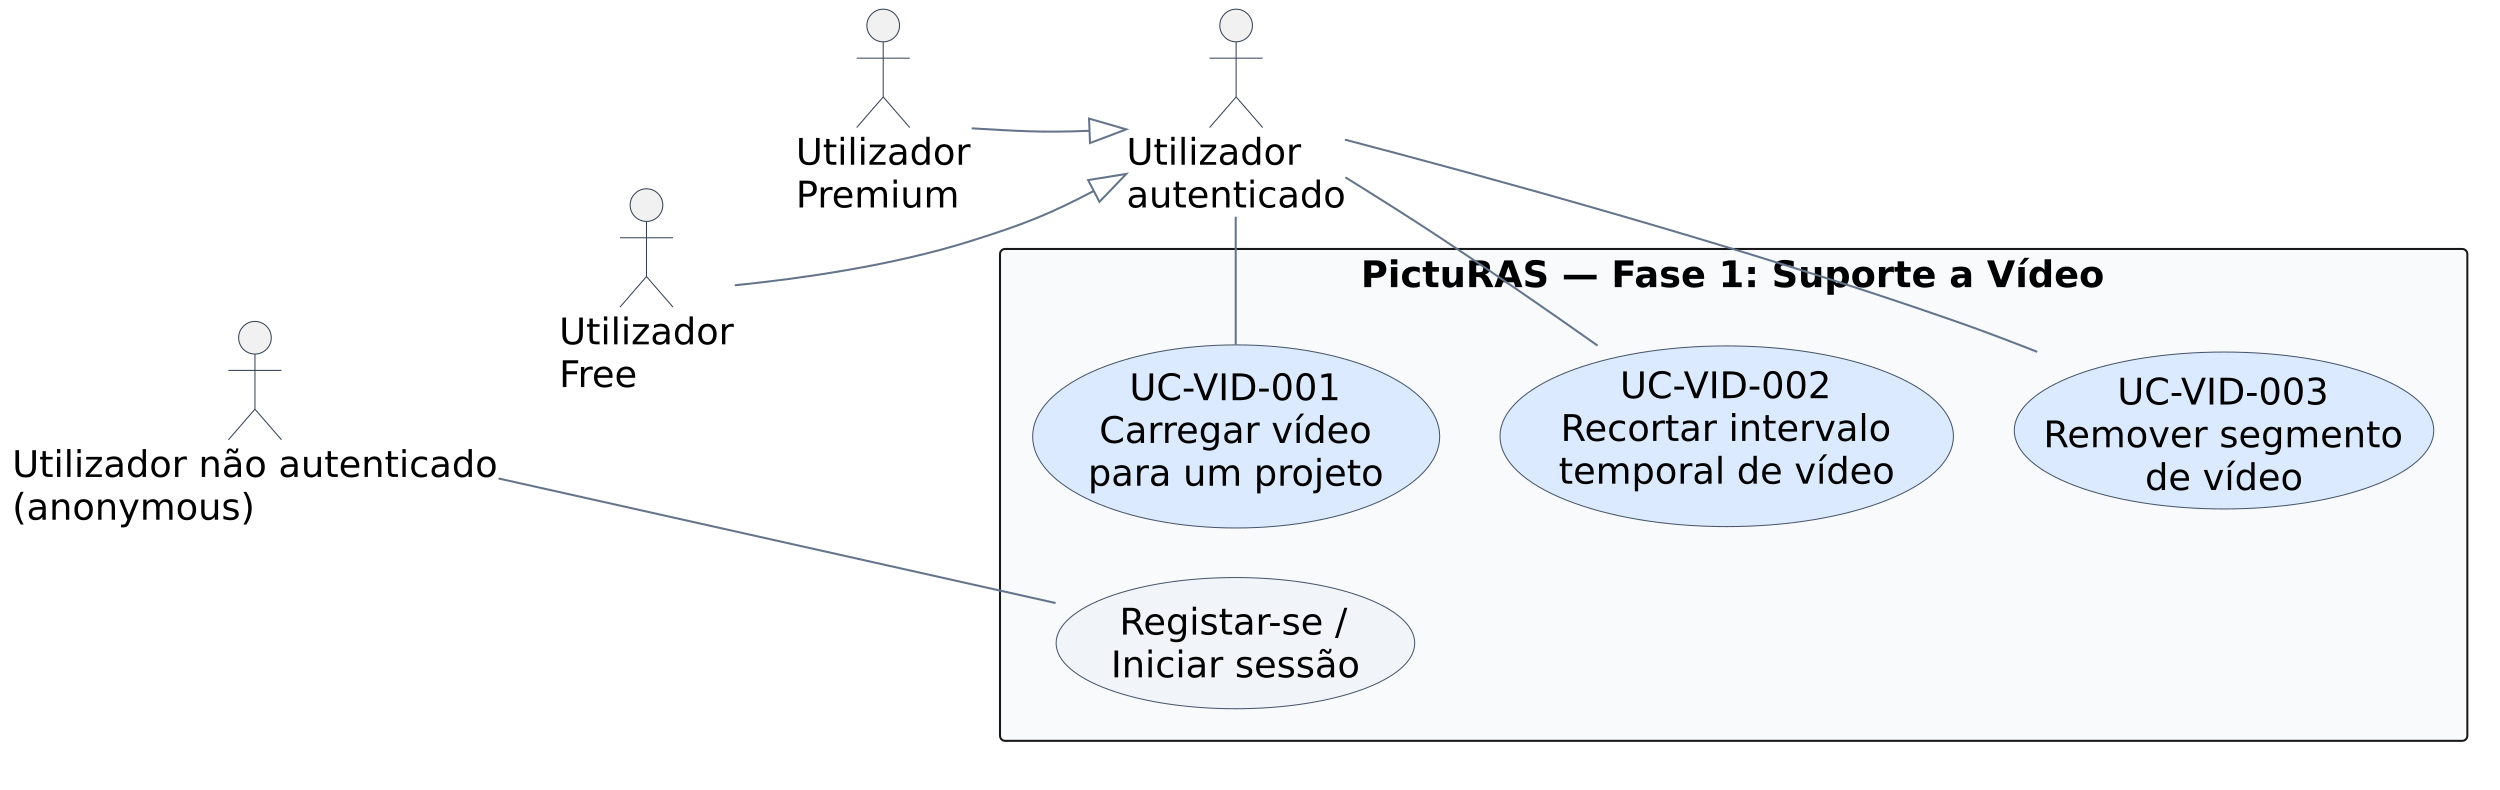
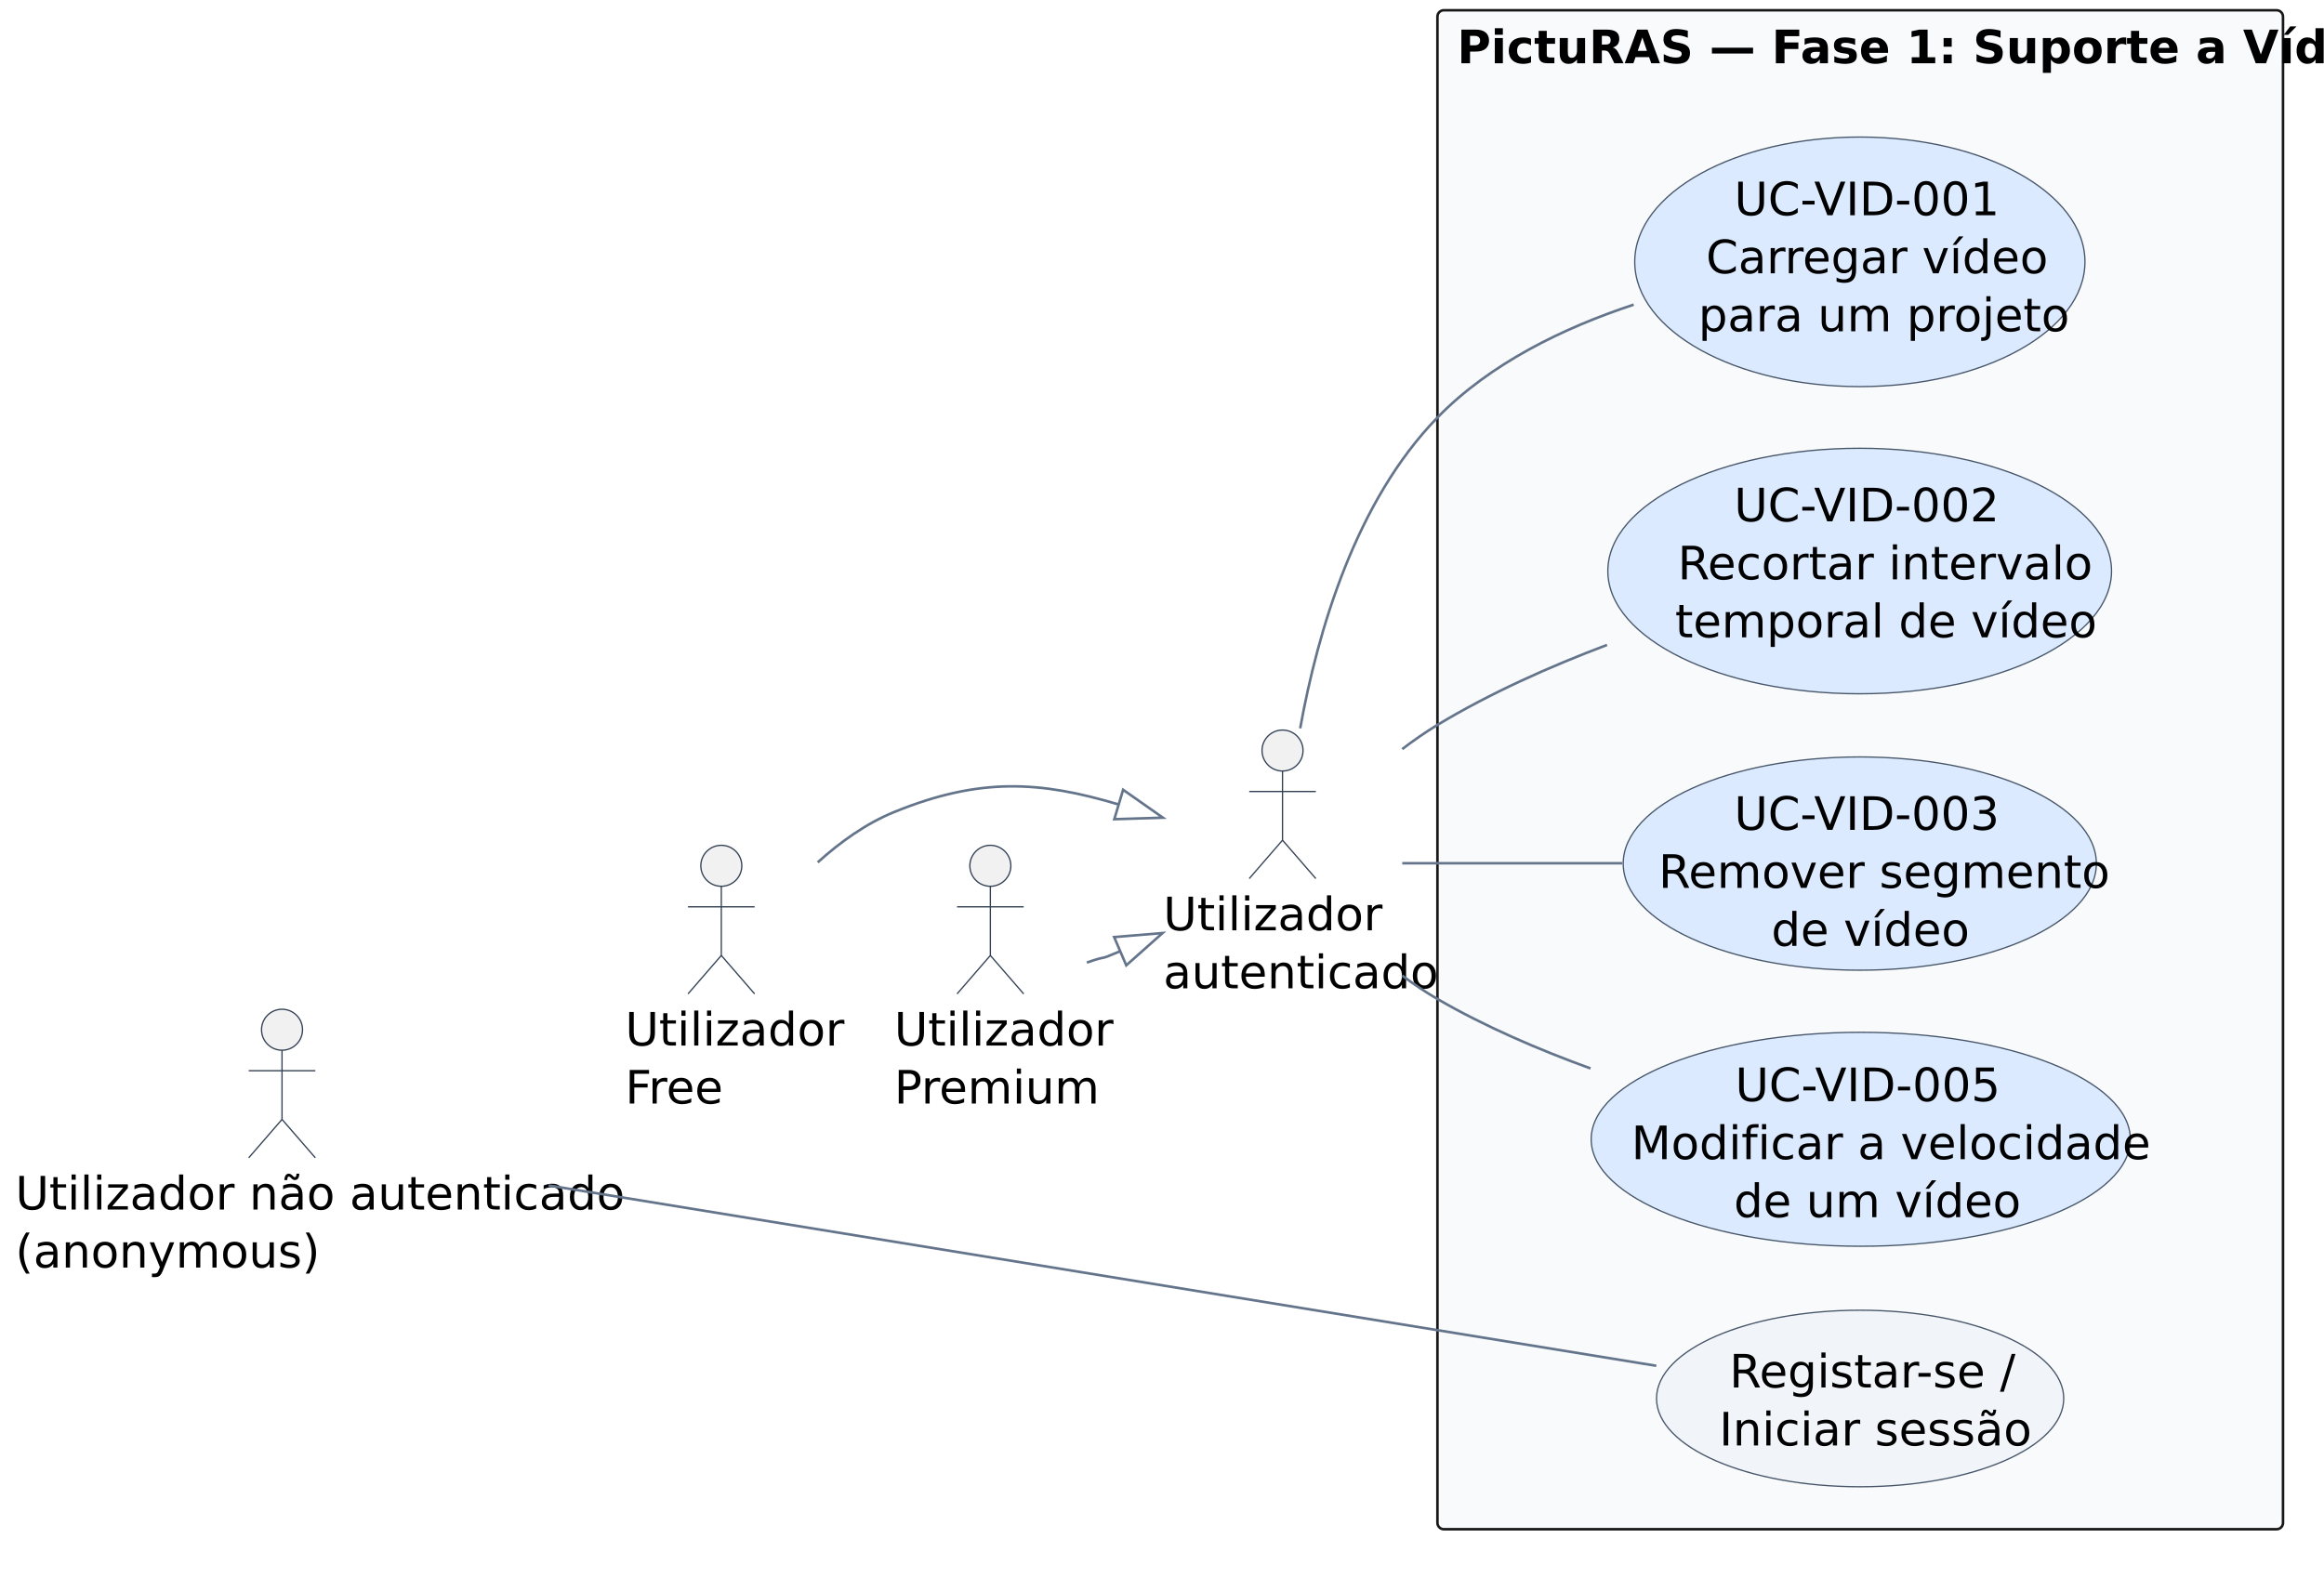
- <svg xmlns="http://www.w3.org/2000/svg" version="1.1" data-diagram-type="DESCRIPTION" style="width:1225px;height:387px;background:#FFFFFF;" width="1225px" height="387px" viewBox="0 0 1225 387" zoomAndPan="magnify" preserveAspectRatio="none" contentStyleType="text/css">
+ <svg xmlns="http://www.w3.org/2000/svg" version="1.1" data-diagram-type="DESCRIPTION" style="width:907px;height:621px;background:#FFFFFF;" width="907px" height="621px" viewBox="0 0 907 621" zoomAndPan="magnify" preserveAspectRatio="none" contentStyleType="text/css">
  <defs />
  <g font-family="sans-serif" lengthAdjust="spacing">
    <g class="cluster" data-qualified-name="PictuRAS . Fase 1. Suporte a V.deo" id="ent0010" data-source-line="26">
-       <rect x="490" y="122" width="719" height="241" fill="#F8FAFC" style="stroke:#181818;stroke-width:1;" rx="2.5" ry="2.5" />
-       <text x="666.841" y="140.708" fill="#000" font-size="18" textLength="365.317" font-weight="700" font-family="DejaVu Sans">PictuRAS — Fase 1: Suporte a Vídeo</text>
+       <rect x="561" y="4" width="330" height="593" fill="#F8FAFC" style="stroke:#181818;stroke-width:1;" rx="2.5" ry="2.5" />
+       <text x="568.685" y="24.686" fill="#000" font-size="18" textLength="314.631" font-weight="700" font-family="DejaVu Sans">PictuRAS — Fase 1: Suporte a Vídeo</text>
    </g>
    <g class="entity" data-qualified-name="Auth" id="ent0001" data-source-line="15">
-       <ellipse cx="605.701" cy="12.5" rx="8" ry="8" fill="#F1F1F1" style="stroke:#334155;stroke-width:0.5;" />
-       <path d="M605.701,20.5 L605.701,47.5 M592.701,28.5 L618.701,28.5 M605.701,47.5 L592.701,62.5 M605.701,47.5 L618.701,62.5" style="stroke:#334155;stroke-width:0.5;" fill="none" />
-       <text x="552" y="80.708" fill="#000" font-size="18" textLength="85.553" font-family="DejaVu Sans">Utilizador</text>
-       <text x="552" y="101.661" fill="#000" font-size="18" textLength="107.402" font-family="DejaVu Sans">autenticado</text>
+       <ellipse cx="500.538" cy="293" rx="8" ry="8" fill="#F1F1F1" style="stroke:#334155;stroke-width:0.5;" />
+       <path d="M500.538,301 L500.538,328 M487.538,309 L513.538,309 M500.538,328 L487.538,343 M500.538,328 L513.538,343" style="stroke:#334155;stroke-width:0.5;" fill="none" />
+       <text x="454" y="363.186" fill="#000" font-size="18" textLength="75.023" font-family="DejaVu Sans">Utilizador</text>
+       <text x="454" y="385.826" fill="#000" font-size="18" textLength="93.076" font-family="DejaVu Sans">autenticado</text>
    </g>
    <g class="entity" data-qualified-name="Free" id="ent0002" data-source-line="16">
-       <ellipse cx="316.776" cy="100.5" rx="8" ry="8" fill="#F1F1F1" style="stroke:#334155;stroke-width:0.5;" />
-       <path d="M316.776,108.5 L316.776,135.5 M303.776,116.5 L329.776,116.5 M316.776,135.5 L303.776,150.5 M316.776,135.5 L329.776,150.5" style="stroke:#334155;stroke-width:0.5;" fill="none" />
-       <text x="274" y="168.708" fill="#000" font-size="18" textLength="85.553" font-family="DejaVu Sans">Utilizador</text>
-       <text x="274" y="189.661" fill="#000" font-size="18" textLength="39.902" font-family="DejaVu Sans">Free</text>
+       <ellipse cx="281.512" cy="338" rx="8" ry="8" fill="#F1F1F1" style="stroke:#334155;stroke-width:0.5;" />
+       <path d="M281.512,346 L281.512,373 M268.512,354 L294.512,354 M281.512,373 L268.512,388 M281.512,373 L294.512,388" style="stroke:#334155;stroke-width:0.5;" fill="none" />
+       <text x="244" y="408.186" fill="#000" font-size="18" textLength="75.023" font-family="DejaVu Sans">Utilizador</text>
+       <text x="244" y="430.826" fill="#000" font-size="18" textLength="37.011" font-family="DejaVu Sans">Free</text>
    </g>
    <g class="entity" data-qualified-name="Premium" id="ent0003" data-source-line="17">
-       <ellipse cx="432.776" cy="12.5" rx="8" ry="8" fill="#F1F1F1" style="stroke:#334155;stroke-width:0.5;" />
-       <path d="M432.776,20.5 L432.776,47.5 M419.776,28.5 L445.776,28.5 M432.776,47.5 L419.776,62.5 M432.776,47.5 L445.776,62.5" style="stroke:#334155;stroke-width:0.5;" fill="none" />
-       <text x="390" y="80.708" fill="#000" font-size="18" textLength="85.553" font-family="DejaVu Sans">Utilizador</text>
-       <text x="390" y="101.661" fill="#000" font-size="18" textLength="80.807" font-family="DejaVu Sans">Premium</text>
+       <ellipse cx="386.512" cy="338" rx="8" ry="8" fill="#F1F1F1" style="stroke:#334155;stroke-width:0.5;" />
+       <path d="M386.512,346 L386.512,373 M373.512,354 L399.512,354 M386.512,373 L373.512,388 M386.512,373 L399.512,388" style="stroke:#334155;stroke-width:0.5;" fill="none" />
+       <text x="349" y="408.186" fill="#000" font-size="18" textLength="75.023" font-family="DejaVu Sans">Utilizador</text>
+       <text x="349" y="430.826" fill="#000" font-size="18" textLength="72.009" font-family="DejaVu Sans">Premium</text>
    </g>
    <g class="entity" data-qualified-name="Anonymous" id="ent0004" data-source-line="18">
-       <ellipse cx="124.925" cy="165.5" rx="8" ry="8" fill="#F1F1F1" style="stroke:#334155;stroke-width:0.5;" />
-       <path d="M124.925,173.5 L124.925,200.5 M111.925,181.5 L137.925,181.5 M124.925,200.5 L111.925,215.5 M124.925,200.5 L137.925,215.5" style="stroke:#334155;stroke-width:0.5;" fill="none" />
-       <text x="6" y="233.708" fill="#000" font-size="18" textLength="237.85" font-family="DejaVu Sans">Utilizador não autenticado</text>
-       <text x="6" y="254.661" fill="#000" font-size="18" textLength="118.89" font-family="DejaVu Sans">(anonymous)</text>
+       <ellipse cx="110.067" cy="402" rx="8" ry="8" fill="#F1F1F1" style="stroke:#334155;stroke-width:0.5;" />
+       <path d="M110.067,410 L110.067,437 M97.067,418 L123.067,418 M110.067,437 L97.067,452 M110.067,437 L123.067,452" style="stroke:#334155;stroke-width:0.5;" fill="none" />
+       <text x="6" y="472.186" fill="#000" font-size="18" textLength="208.134" font-family="DejaVu Sans">Utilizador não autenticado</text>
+       <text x="6" y="494.826" fill="#000" font-size="18" textLength="105.047" font-family="DejaVu Sans">(anonymous)</text>
    </g>
    <g class="entity" data-qualified-name="PictuRAS . Fase 1. Suporte a V.deo.Upload" id="ent0011" data-source-line="27">
-       <ellipse cx="605.725" cy="213.857" rx="99.725" ry="44.857" fill="#DBEAFE" style="stroke:#475569;stroke-width:0.5;" />
-       <text x="553.439" y="196.096" fill="#000" font-size="18" textLength="104.572" font-family="DejaVu Sans">UC-VID-001</text>
-       <text x="538.616" y="217.049" fill="#000" font-size="18" textLength="134.218" font-family="DejaVu Sans">Carregar vídeo</text>
-       <text x="533.097" y="238.002" fill="#000" font-size="18" textLength="145.257" font-family="DejaVu Sans">para um projeto</text>
+       <ellipse cx="725.853" cy="102.216" rx="87.853" ry="48.716" fill="#DBEAFE" style="stroke:#475569;stroke-width:0.5;" />
+       <text x="676.841" y="84.038" fill="#000" font-size="18" textLength="98.024" font-family="DejaVu Sans">UC-VID-001</text>
+       <text x="665.824" y="106.679" fill="#000" font-size="18" textLength="120.059" font-family="DejaVu Sans">Carregar vídeo</text>
+       <text x="662.818" y="129.319" fill="#000" font-size="18" textLength="126.07" font-family="DejaVu Sans">para um projeto</text>
    </g>
    <g class="entity" data-qualified-name="PictuRAS . Fase 1. Suporte a V.deo.Trim" id="ent0012" data-source-line="28">
-       <ellipse cx="846.089" cy="213.767" rx="111.089" ry="44.267" fill="#DBEAFE" style="stroke:#475569;stroke-width:0.5;" />
-       <text x="793.803" y="195.103" fill="#000" font-size="18" textLength="104.572" font-family="DejaVu Sans">UC-VID-002</text>
-       <text x="764.72" y="216.056" fill="#000" font-size="18" textLength="162.738" font-family="DejaVu Sans">Recortar intervalo</text>
-       <text x="763.766" y="237.009" fill="#000" font-size="18" textLength="164.646" font-family="DejaVu Sans">temporal de vídeo</text>
+       <ellipse cx="725.79" cy="222.919" rx="98.29" ry="47.919" fill="#DBEAFE" style="stroke:#475569;stroke-width:0.5;" />
+       <text x="676.778" y="203.538" fill="#000" font-size="18" textLength="98.024" font-family="DejaVu Sans">UC-VID-002</text>
+       <text x="654.761" y="226.179" fill="#000" font-size="18" textLength="142.058" font-family="DejaVu Sans">Recortar intervalo</text>
+       <text x="653.746" y="248.819" fill="#000" font-size="18" textLength="144.088" font-family="DejaVu Sans">temporal de vídeo</text>
    </g>
-     <g class="entity" data-qualified-name="PictuRAS . Fase 1. Suporte a V.deo.RemoveSegment" id="ent0014" data-source-line="30">
-       <ellipse cx="1089.774" cy="210.945" rx="102.774" ry="38.445" fill="#DBEAFE" style="stroke:#475569;stroke-width:0.5;" />
-       <text x="1037.488" y="198.21" fill="#000" font-size="18" textLength="104.572" font-family="DejaVu Sans">UC-VID-003</text>
-       <text x="1001.303" y="219.163" fill="#000" font-size="18" textLength="176.941" font-family="DejaVu Sans">Remover segmento</text>
-       <text x="1051.08" y="240.116" fill="#000" font-size="18" textLength="77.388" font-family="DejaVu Sans">de vídeo</text>
+     <g class="entity" data-qualified-name="PictuRAS . Fase 1. Suporte a V.deo.RemoveSegment" id="ent0015" data-source-line="30">
+       <ellipse cx="725.829" cy="337.129" rx="92.329" ry="41.629" fill="#DBEAFE" style="stroke:#475569;stroke-width:0.5;" />
+       <text x="676.817" y="323.974" fill="#000" font-size="18" textLength="98.024" font-family="DejaVu Sans">UC-VID-003</text>
+       <text x="647.295" y="346.615" fill="#000" font-size="18" textLength="157.069" font-family="DejaVu Sans">Remover segmento</text>
+       <text x="691.301" y="369.255" fill="#000" font-size="18" textLength="69.056" font-family="DejaVu Sans">de vídeo</text>
    </g>
-     <g class="entity" data-qualified-name="PictuRAS . Fase 1. Suporte a V.deo.Access" id="ent0016" data-source-line="32">
-       <ellipse cx="605.357" cy="315.143" rx="87.857" ry="32.143" fill="#F1F5F9" style="stroke:#475569;stroke-width:0.5;" />
-       <text x="548.553" y="310.946" fill="#000" font-size="18" textLength="113.607" font-family="DejaVu Sans">Registar-se /</text>
-       <text x="544.347" y="331.899" fill="#000" font-size="18" textLength="122.019" font-family="DejaVu Sans">Iniciar sessão</text>
+     <g class="entity" data-qualified-name="PictuRAS . Fase 1. Suporte a V.deo.Speed" id="ent0018" data-source-line="32">
+       <ellipse cx="726.208" cy="444.763" rx="105.208" ry="41.763" fill="#DBEAFE" style="stroke:#475569;stroke-width:0.5;" />
+       <text x="677.196" y="429.888" fill="#000" font-size="18" textLength="98.024" font-family="DejaVu Sans">UC-VID-005</text>
+       <text x="636.661" y="452.529" fill="#000" font-size="18" textLength="179.095" font-family="DejaVu Sans">Modificar a velocidade</text>
+       <text x="676.677" y="475.169" fill="#000" font-size="18" textLength="99.062" font-family="DejaVu Sans">de um vídeo</text>
+     </g>
+     <g class="entity" data-qualified-name="PictuRAS . Fase 1. Suporte a V.deo.Access" id="ent0021" data-source-line="34">
+       <ellipse cx="725.962" cy="545.962" rx="79.462" ry="34.462" fill="#F1F5F9" style="stroke:#475569;stroke-width:0.5;" />
+       <text x="674.946" y="541.667" fill="#000" font-size="18" textLength="102.032" font-family="DejaVu Sans">Registar-se /</text>
+       <text x="670.938" y="564.308" fill="#000" font-size="18" textLength="110.048" font-family="DejaVu Sans">Iniciar sessão</text>
    </g>
    <g class="link" data-entity-1="ent0002" data-entity-2="ent0001" id="lnk5" data-link-type="extension">
-       <polygon points="551.902,85.22,533.17,88.237,538.727,98.873,551.902,85.22" fill="none" style="stroke:#64748B;stroke-width:1;stroke-linejoin:miter;stroke-miterlimit:10;" />
-       <path d="M360.035,139.792 C392.331,136.509 437.739,130.104 476,118 C501.939,109.794 513.245,105.417 535.949,93.555" style="stroke:#64748B;stroke-width:1;" fill="none" />
+       <polygon points="453.851,319.218,438.322,308.316,434.886,319.814,453.851,319.218" fill="none" style="stroke:#64748B;stroke-width:1;stroke-linejoin:miter;stroke-miterlimit:10;" />
+       <path d="M319.131,336.66 C327.989,328.644 338.086,321.448 349,317 C382.44,303.372 405.944,304.905 436.604,314.065" style="stroke:#64748B;stroke-width:1;" fill="none" />
    </g>
    <g class="link" data-entity-1="ent0003" data-entity-2="ent0001" id="lnk6" data-link-type="extension">
-       <polygon points="551.851,63.388,533.629,58.101,534.102,70.092,551.851,63.388" fill="none" style="stroke:#64748B;stroke-width:1;stroke-linejoin:miter;stroke-miterlimit:10;" />
-       <path d="M476.146,62.888 C499.024,64.179 509.537,65.055 533.865,64.096" style="stroke:#64748B;stroke-width:1;" fill="none" />
+       <polygon points="453.733,364.253,434.825,365.827,439.551,376.857,453.733,364.253" fill="none" style="stroke:#64748B;stroke-width:1;stroke-linejoin:miter;stroke-miterlimit:10;" />
+       <path d="M424.173,375.771 C433.615,372.479 427.347,375.558 437.188,371.342" style="stroke:#64748B;stroke-width:1;" fill="none" />
    </g>
-     <g class="link" data-entity-1="ent0004" data-entity-2="ent0016" id="lnk17" data-link-type="association">
-       <path d="M244.281,234.449 C328.829,253.356 440.728,278.378 517.238,295.487" style="stroke:#64748B;stroke-width:1;" fill="none" />
+     <g class="link" data-entity-1="ent0004" data-entity-2="ent0021" id="lnk22" data-link-type="association">
+       <path d="M214.116,462.794 C336.06,482.655 536.33,515.272 646.412,533.201" style="stroke:#64748B;stroke-width:1;" fill="none" />
    </g>
-     <g class="link" data-entity-1="ent0001" data-entity-2="ent0011" id="lnk18" data-link-type="association">
-       <path d="M605.5,106.198 C605.5,127.122 605.5,148.046 605.5,168.971" style="stroke:#64748B;stroke-width:1;" fill="none" />
+     <g class="link" data-entity-1="ent0001" data-entity-2="ent0011" id="lnk23" data-link-type="association">
+       <path d="M507.428,284.342 C514.317,246.168 529.15,195.709 561,163 C581.557,141.889 610.081,128.018 637.583,118.932" style="stroke:#64748B;stroke-width:1;" fill="none" />
    </g>
-     <g class="link" data-entity-1="ent0001" data-entity-2="ent0012" id="lnk19" data-link-type="association">
-       <path d="M659.243,86.907 C674.146,96.126 690.303,106.316 705,116 C730.765,132.977 758.702,152.334 782.793,169.335" style="stroke:#64748B;stroke-width:1;" fill="none" />
+     <g class="link" data-entity-1="ent0001" data-entity-2="ent0012" id="lnk24" data-link-type="association">
+       <path d="M547.243,292.446 C551.727,289.026 556.345,285.815 561,283 C581.366,270.685 604.662,260.281 627.177,251.774" style="stroke:#64748B;stroke-width:1;" fill="none" />
    </g>
-     <g class="link" data-entity-1="ent0001" data-entity-2="ent0014" id="lnk20" data-link-type="association">
-       <path d="M659.002,68.43 C728.021,86.505 852.735,120.615 957,157 C970.442,161.691 984.505,166.999 998.232,172.41" style="stroke:#64748B;stroke-width:1;" fill="none" />
+     <g class="link" data-entity-1="ent0001" data-entity-2="ent0015" id="lnk25" data-link-type="association">
+       <path d="M547.268,337 C572.044,337 603.561,337 633.154,337" style="stroke:#64748B;stroke-width:1;" fill="none" />
+     </g>
+     <g class="link" data-entity-1="ent0001" data-entity-2="ent0018" id="lnk26" data-link-type="association">
+       <path d="M547.218,380.849 C551.707,384.181 556.333,387.293 561,390 C579.444,400.698 600.271,409.693 620.743,417.106" style="stroke:#64748B;stroke-width:1;" fill="none" />
    </g>
  </g>
</svg>
